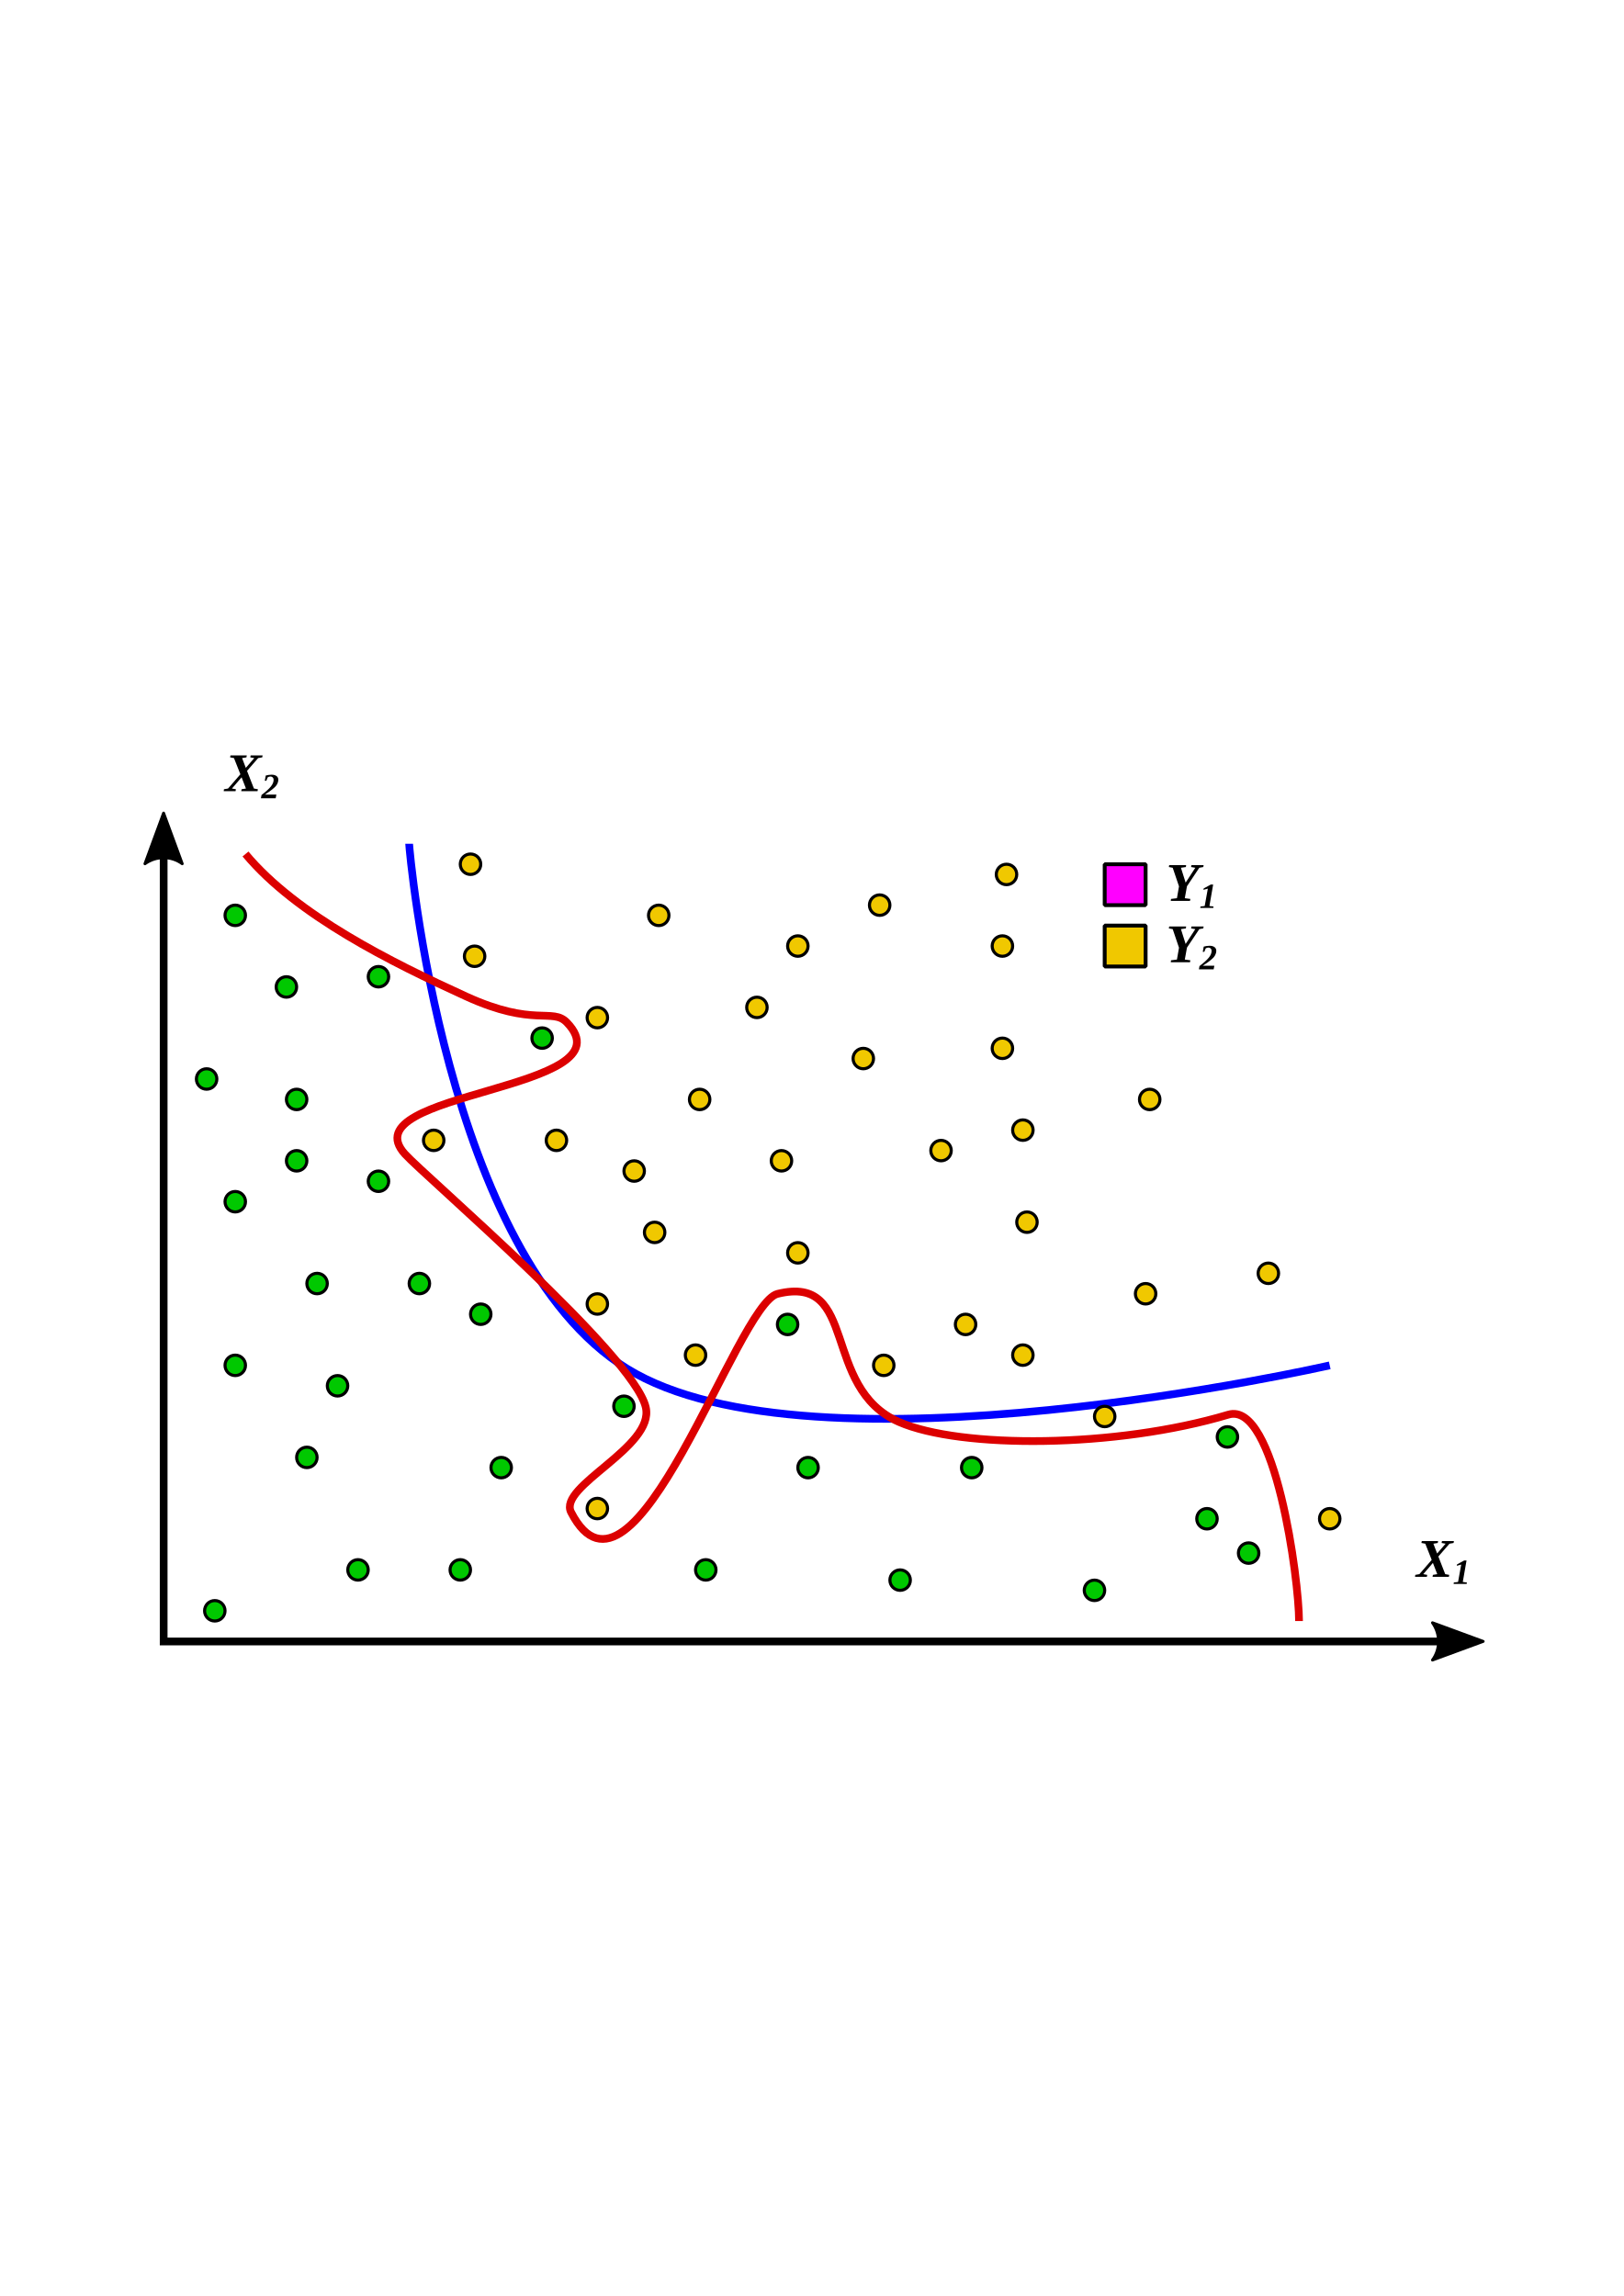
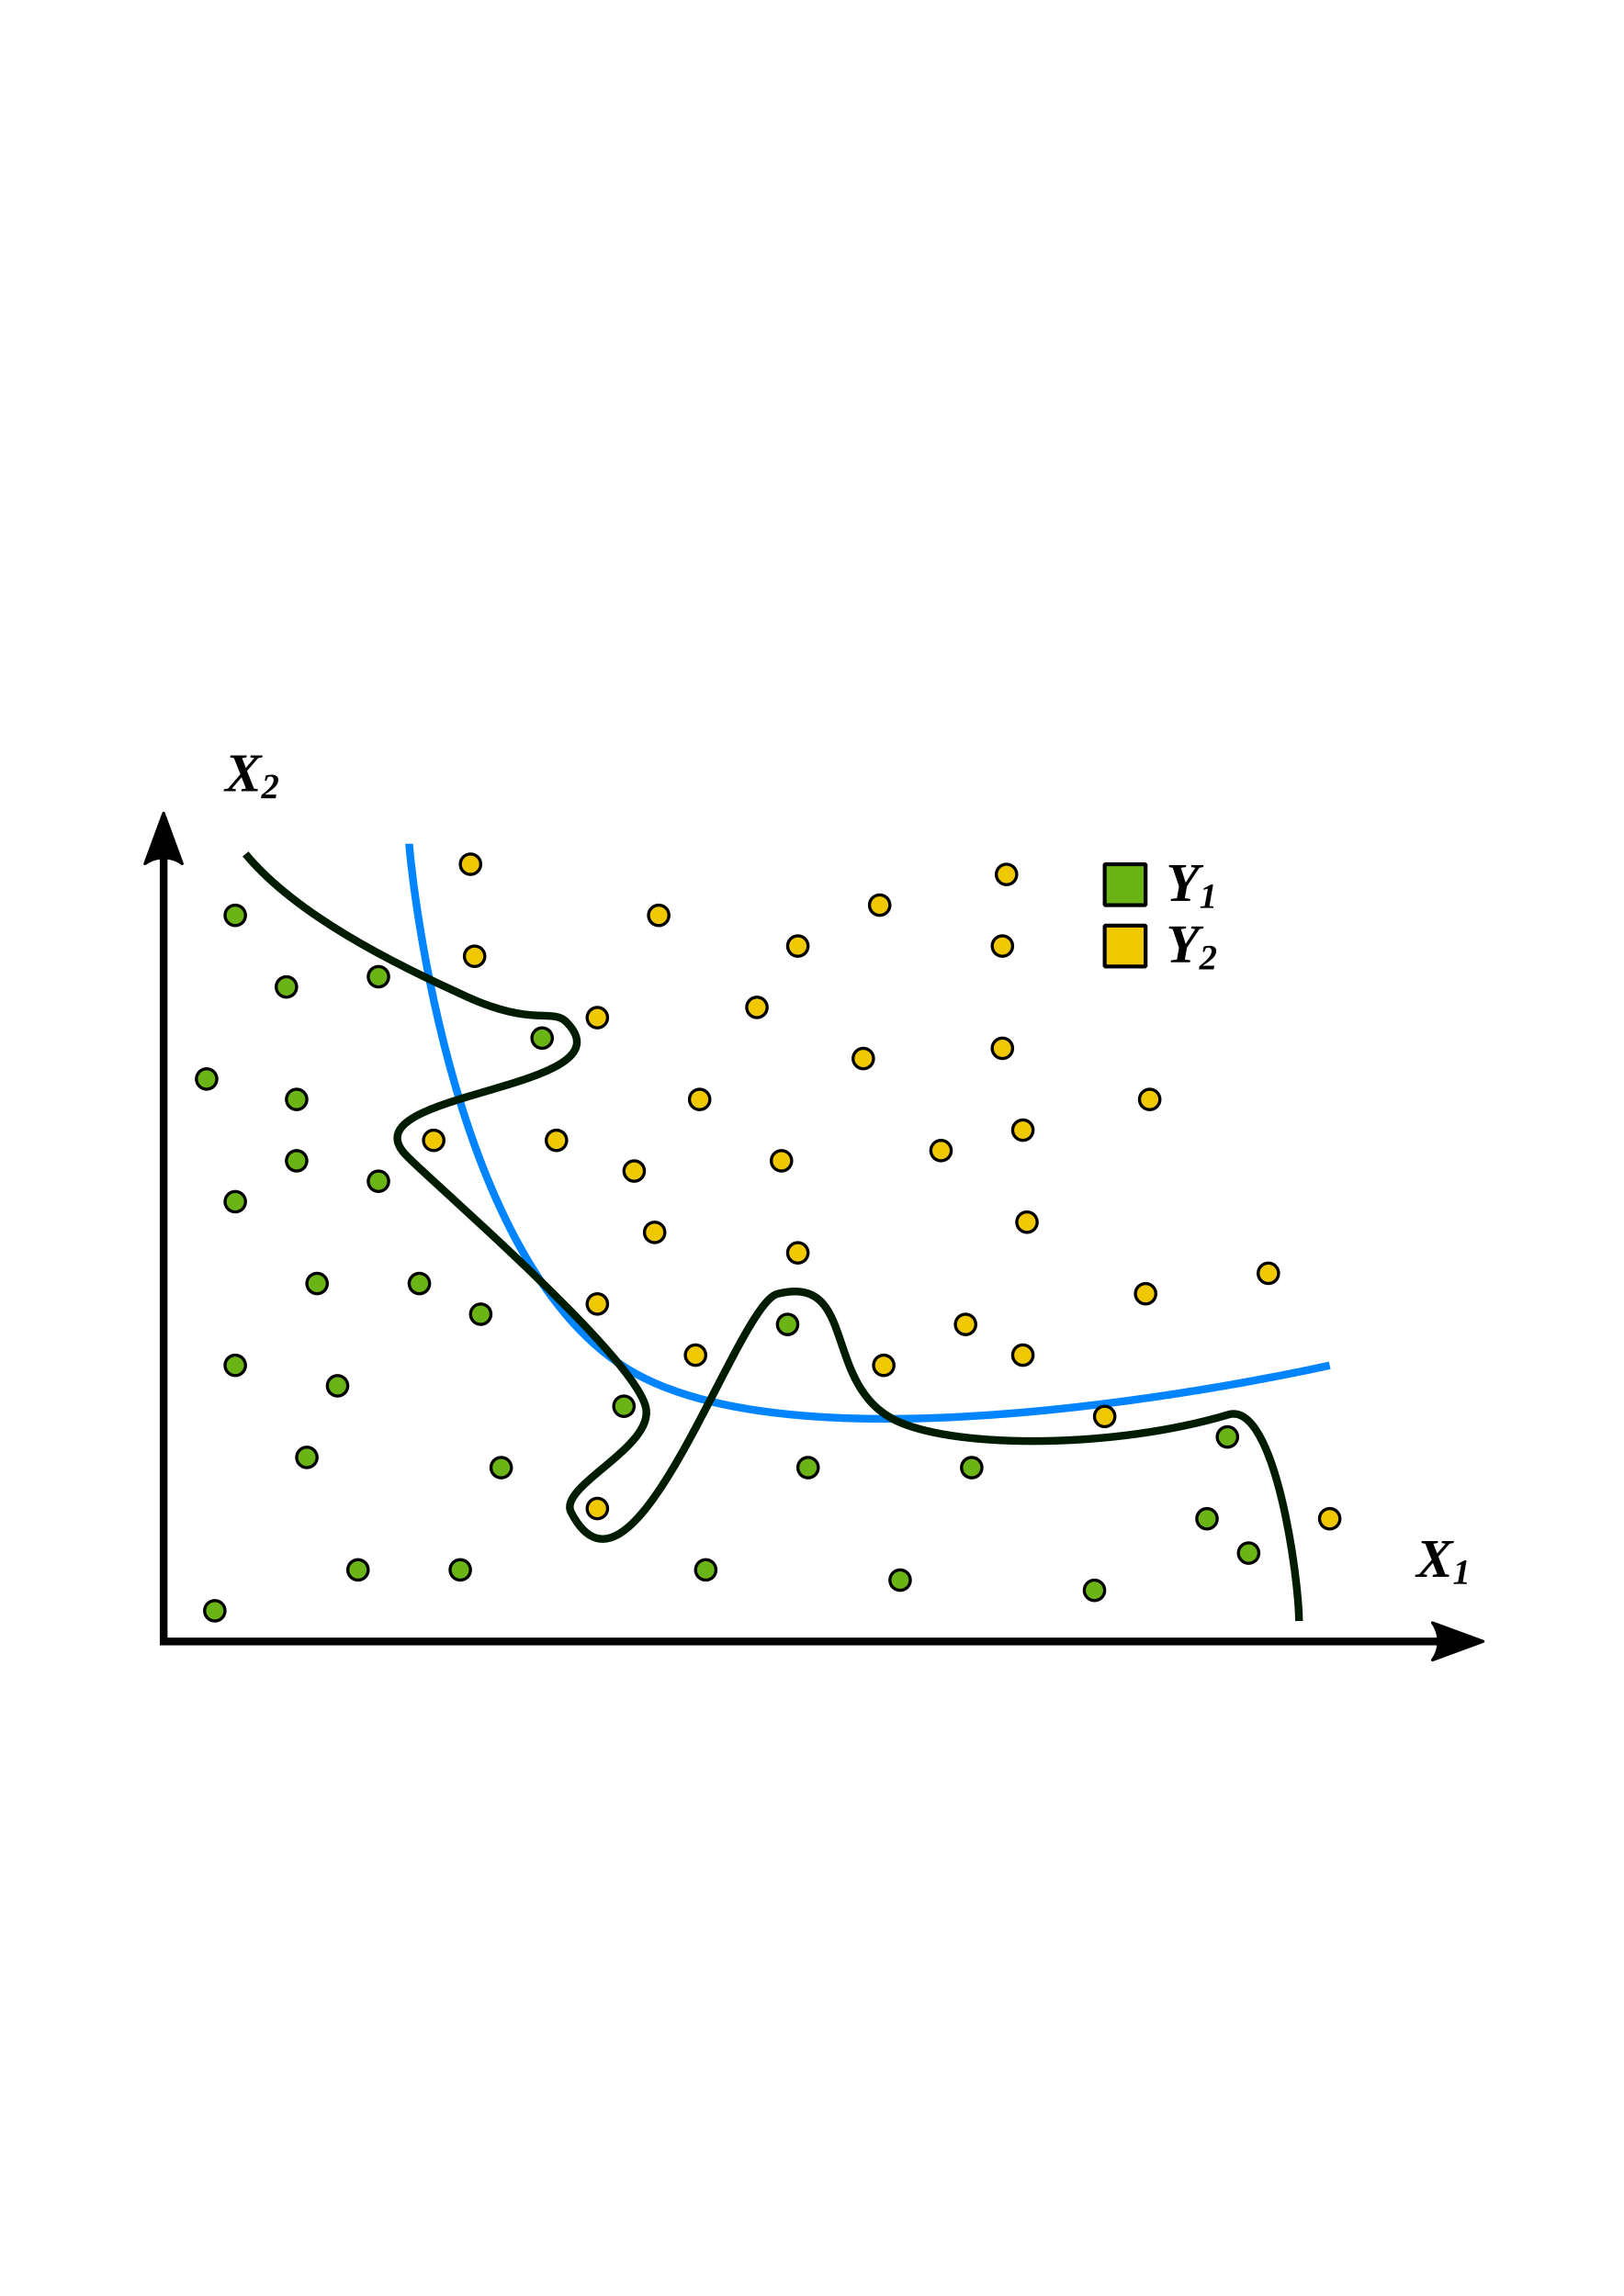
<svg xmlns="http://www.w3.org/2000/svg" width="210mm" height="297mm" viewBox="0 0 210 297" version="1.1" id="svg8">
  <defs id="defs2">
    <marker orient="auto" refY="0.0" refX="0.0" id="Arrow2Mend" style="overflow:visible;">
      <path id="path1000" style="fill-rule:evenodd;stroke-width:0.625;stroke-linejoin:round;stroke:#000000;stroke-opacity:1;fill:#000000;fill-opacity:1" d="M 8.719,4.034 L -2.207,0.016 L 8.719,-4.002 C 6.973,-1.63 6.983,1.616 8.719,4.034 z " transform="scale(0.6) rotate(180) translate(0,0)" />
    </marker>
    <marker orient="auto" refY="0.0" refX="0.0" id="Arrow2Mstart" style="overflow:visible">
      <path id="path997" style="fill-rule:evenodd;stroke-width:0.625;stroke-linejoin:round;stroke:#000000;stroke-opacity:1;fill:#000000;fill-opacity:1" d="M 8.719,4.034 L -2.207,0.016 L 8.719,-4.002 C 6.973,-1.63 6.983,1.616 8.719,4.034 z " transform="scale(0.6) translate(0,0)" />
    </marker>
    <marker orient="auto" refY="0.0" refX="0.0" id="Arrow2Lstart" style="overflow:visible">
      <path id="path991" style="fill-rule:evenodd;stroke-width:0.625;stroke-linejoin:round;stroke:#000000;stroke-opacity:1;fill:#000000;fill-opacity:1" d="M 8.719,4.034 L -2.207,0.016 L 8.719,-4.002 C 6.973,-1.63 6.983,1.616 8.719,4.034 z " transform="scale(1.1) translate(1,0)" />
    </marker>
    <marker orient="auto" refY="0.0" refX="0.0" id="Arrow1Lstart" style="overflow:visible">
      <path id="path973" d="M 0.0,0.0 L 5.0,-5.0 L -12.5,0.0 L 5.0,5.0 L 0.0,0.0 z " style="fill-rule:evenodd;stroke:#000000;stroke-width:1pt;stroke-opacity:1;fill:#000000;fill-opacity:1" transform="scale(0.8) translate(12.5,0)" />
    </marker>
    <marker orient="auto" refY="0.0" refX="0.0" id="TriangleInL" style="overflow:visible">
      <path id="path952" d="M 5.77,0.0 L -2.88,5.0 L -2.88,-5.0 L 5.77,0.0 z " style="fill-rule:evenodd;stroke:#000000;stroke-width:1pt;stroke-opacity:1;fill:#000000;fill-opacity:1" transform="scale(-0.8)" />
    </marker>
    <marker orient="auto" refY="0.0" refX="0.0" id="TriangleOutL" style="overflow:visible">
      <path id="path961" d="M 5.77,0.0 L -2.88,5.0 L -2.88,-5.0 L 5.77,0.0 z " style="fill-rule:evenodd;stroke:#000000;stroke-width:1pt;stroke-opacity:1;fill:#000000;fill-opacity:1" transform="scale(0.8)" />
    </marker>
    <marker orient="auto" refY="0.0" refX="0.0" id="marker1129" style="overflow:visible;">
      <path id="path1127" style="fill-rule:evenodd;stroke-width:0.625;stroke-linejoin:round;stroke:#000000;stroke-opacity:1;fill:#000000;fill-opacity:1" d="M 8.719,4.034 L -2.207,0.016 L 8.719,-4.002 C 6.973,-1.63 6.983,1.616 8.719,4.034 z " transform="scale(1.1) rotate(180) translate(1,0)" />
    </marker>
    <marker orient="auto" refY="0.0" refX="0.0" id="Arrow2Lend" style="overflow:visible;">
      <path id="path840" style="fill-rule:evenodd;stroke-width:0.625;stroke-linejoin:round;stroke:#000000;stroke-opacity:1;fill:#000000;fill-opacity:1" d="M 8.719,4.034 L -2.207,0.016 L 8.719,-4.002 C 6.973,-1.63 6.983,1.616 8.719,4.034 z " transform="scale(1.1) rotate(180) translate(1,0)" />
    </marker>
    <marker orient="auto" refY="0.0" refX="0.0" id="Arrow1Lend" style="overflow:visible;">
      <path id="path822" d="M 0.0,0.0 L 5.0,-5.0 L -12.5,0.0 L 5.0,5.0 L 0.0,0.0 z " style="fill-rule:evenodd;stroke:#000000;stroke-width:1pt;stroke-opacity:1;fill:#000000;fill-opacity:1" transform="scale(0.8) rotate(180) translate(12.5,0)" />
    </marker>
  </defs>
  <g id="layer1">
    <path style="fill:none;stroke:#000000;stroke-width:1;stroke-linecap:butt;stroke-linejoin:miter;stroke-opacity:1;stroke-miterlimit:4;stroke-dasharray:none;marker-end:url(#Arrow2Mend);marker-start:url(#Arrow2Mstart)" d="M 21.167,106.5 V 212.333 H 190.5" id="path817" />
-     <circle style="fill:#00c800;fill-opacity:1;stroke:#000000;stroke-width:0.4;stroke-linejoin:bevel;stroke-miterlimit:4;stroke-dasharray:none;stroke-opacity:1" id="path1265" cx="48.948" cy="126.344" r="1.323" />
+     <circle style="fill:#6ab416;fill-opacity:1;stroke:#000000;stroke-width:0.4;stroke-linejoin:bevel;stroke-miterlimit:4;stroke-dasharray:none;stroke-opacity:1" id="path1265" cx="48.948" cy="126.344" r="1.323" />
    <circle style="fill:#f0c800;fill-opacity:1;stroke:#000000;stroke-width:0.4;stroke-linejoin:bevel;stroke-miterlimit:4;stroke-dasharray:none;stroke-opacity:1" id="path1265-8" cx="61.383" cy="123.698" r="1.323" />
-     <path style="fill:none;stroke:#0000ff;stroke-width:1;stroke-linecap:butt;stroke-linejoin:miter;stroke-miterlimit:4;stroke-dasharray:none;stroke-opacity:1" d="m 52.917,109.146 c 0,0.655 4.602,53.32 28.174,67.892 24.049,14.867 90.889,-0.423 90.889,-0.423" id="path1282" />
-     <circle style="fill:#00c800;fill-opacity:1;stroke:#000000;stroke-width:0.4;stroke-linejoin:bevel;stroke-miterlimit:4;stroke-dasharray:none;stroke-opacity:1" id="path1265-9" cx="26.723" cy="139.573" r="1.323" />
-     <circle style="fill:#00c800;fill-opacity:1;stroke:#000000;stroke-width:0.4;stroke-linejoin:bevel;stroke-miterlimit:4;stroke-dasharray:none;stroke-opacity:1" id="path1265-4" cx="48.948" cy="152.802" r="1.323" />
-     <circle style="fill:#00c800;fill-opacity:1;stroke:#000000;stroke-width:0.4;stroke-linejoin:bevel;stroke-miterlimit:4;stroke-dasharray:none;stroke-opacity:1" id="path1265-5" cx="43.656" cy="179.26" r="1.323" />
-     <circle style="fill:#00c800;fill-opacity:1;stroke:#000000;stroke-width:0.4;stroke-linejoin:bevel;stroke-miterlimit:4;stroke-dasharray:none;stroke-opacity:1" id="path1265-0" cx="62.177" cy="170" r="1.323" />
-     <circle style="fill:#00c800;fill-opacity:1;stroke:#000000;stroke-width:0.4;stroke-linejoin:bevel;stroke-miterlimit:4;stroke-dasharray:none;stroke-opacity:1" id="path1265-59" cx="64.823" cy="189.844" r="1.323" />
-     <circle style="fill:#00c800;fill-opacity:1;stroke:#000000;stroke-width:0.4;stroke-linejoin:bevel;stroke-miterlimit:4;stroke-dasharray:none;stroke-opacity:1" id="path1265-43" cx="125.677" cy="189.844" r="1.323" />
-     <circle style="fill:#00c800;fill-opacity:1;stroke:#000000;stroke-width:0.4;stroke-linejoin:bevel;stroke-miterlimit:4;stroke-dasharray:none;stroke-opacity:1" id="path1265-97" cx="116.417" cy="204.396" r="1.323" />
-     <circle style="fill:#00c800;fill-opacity:1;stroke:#000000;stroke-width:0.4;stroke-linejoin:bevel;stroke-miterlimit:4;stroke-dasharray:none;stroke-opacity:1" id="path1265-92" cx="104.51" cy="189.844" r="1.323" />
-     <circle style="fill:#00c800;fill-opacity:1;stroke:#000000;stroke-width:0.4;stroke-linejoin:bevel;stroke-miterlimit:4;stroke-dasharray:none;stroke-opacity:1" id="path1265-6" cx="91.281" cy="203.073" r="1.323" />
-     <circle style="fill:#00c800;fill-opacity:1;stroke:#000000;stroke-width:0.4;stroke-linejoin:bevel;stroke-miterlimit:4;stroke-dasharray:none;stroke-opacity:1" id="path1265-2" cx="27.781" cy="208.365" r="1.323" />
-     <circle style="fill:#00c800;fill-opacity:1;stroke:#000000;stroke-width:0.4;stroke-linejoin:bevel;stroke-miterlimit:4;stroke-dasharray:none;stroke-opacity:1" id="path1265-41" cx="101.865" cy="171.323" r="1.323" />
-     <circle style="fill:#00c800;fill-opacity:1;stroke:#000000;stroke-width:0.4;stroke-linejoin:bevel;stroke-miterlimit:4;stroke-dasharray:none;stroke-opacity:1" id="path1265-63" cx="70.115" cy="134.281" r="1.323" />
-     <circle style="fill:#00c800;fill-opacity:1;stroke:#000000;stroke-width:0.4;stroke-linejoin:bevel;stroke-miterlimit:4;stroke-dasharray:none;stroke-opacity:1" id="path1265-44" cx="156.104" cy="196.458" r="1.323" />
+     <path style="fill:none;stroke:#0084ff;stroke-width:1;stroke-linecap:butt;stroke-linejoin:miter;stroke-miterlimit:4;stroke-dasharray:none;stroke-opacity:1" d="m 52.917,109.146 c 0,0.655 4.602,53.32 28.174,67.892 24.049,14.867 90.889,-0.423 90.889,-0.423" id="path1282" />
+     <circle style="fill:#6ab416;fill-opacity:1;stroke:#000000;stroke-width:0.4;stroke-linejoin:bevel;stroke-miterlimit:4;stroke-dasharray:none;stroke-opacity:1" id="path1265-9" cx="26.723" cy="139.573" r="1.323" />
+     <circle style="fill:#6ab416;fill-opacity:1;stroke:#000000;stroke-width:0.4;stroke-linejoin:bevel;stroke-miterlimit:4;stroke-dasharray:none;stroke-opacity:1" id="path1265-4" cx="48.948" cy="152.802" r="1.323" />
+     <circle style="fill:#6ab416;fill-opacity:1;stroke:#000000;stroke-width:0.4;stroke-linejoin:bevel;stroke-miterlimit:4;stroke-dasharray:none;stroke-opacity:1" id="path1265-5" cx="43.656" cy="179.26" r="1.323" />
+     <circle style="fill:#6ab416;fill-opacity:1;stroke:#000000;stroke-width:0.4;stroke-linejoin:bevel;stroke-miterlimit:4;stroke-dasharray:none;stroke-opacity:1" id="path1265-0" cx="62.177" cy="170" r="1.323" />
+     <circle style="fill:#6ab416;fill-opacity:1;stroke:#000000;stroke-width:0.4;stroke-linejoin:bevel;stroke-miterlimit:4;stroke-dasharray:none;stroke-opacity:1" id="path1265-59" cx="64.823" cy="189.844" r="1.323" />
+     <circle style="fill:#6ab416;fill-opacity:1;stroke:#000000;stroke-width:0.4;stroke-linejoin:bevel;stroke-miterlimit:4;stroke-dasharray:none;stroke-opacity:1" id="path1265-43" cx="125.677" cy="189.844" r="1.323" />
+     <circle style="fill:#6ab416;fill-opacity:1;stroke:#000000;stroke-width:0.4;stroke-linejoin:bevel;stroke-miterlimit:4;stroke-dasharray:none;stroke-opacity:1" id="path1265-97" cx="116.417" cy="204.396" r="1.323" />
+     <circle style="fill:#6ab416;fill-opacity:1;stroke:#000000;stroke-width:0.4;stroke-linejoin:bevel;stroke-miterlimit:4;stroke-dasharray:none;stroke-opacity:1" id="path1265-92" cx="104.51" cy="189.844" r="1.323" />
+     <circle style="fill:#6ab416;fill-opacity:1;stroke:#000000;stroke-width:0.4;stroke-linejoin:bevel;stroke-miterlimit:4;stroke-dasharray:none;stroke-opacity:1" id="path1265-6" cx="91.281" cy="203.073" r="1.323" />
+     <circle style="fill:#6ab416;fill-opacity:1;stroke:#000000;stroke-width:0.4;stroke-linejoin:bevel;stroke-miterlimit:4;stroke-dasharray:none;stroke-opacity:1" id="path1265-2" cx="27.781" cy="208.365" r="1.323" />
+     <circle style="fill:#6ab416;fill-opacity:1;stroke:#000000;stroke-width:0.4;stroke-linejoin:bevel;stroke-miterlimit:4;stroke-dasharray:none;stroke-opacity:1" id="path1265-41" cx="101.865" cy="171.323" r="1.323" />
+     <circle style="fill:#6ab416;fill-opacity:1;stroke:#000000;stroke-width:0.4;stroke-linejoin:bevel;stroke-miterlimit:4;stroke-dasharray:none;stroke-opacity:1" id="path1265-63" cx="70.115" cy="134.281" r="1.323" />
+     <circle style="fill:#6ab416;fill-opacity:1;stroke:#000000;stroke-width:0.4;stroke-linejoin:bevel;stroke-miterlimit:4;stroke-dasharray:none;stroke-opacity:1" id="path1265-44" cx="156.104" cy="196.458" r="1.323" />
    <circle style="fill:#f0c800;fill-opacity:1;stroke:#000000;stroke-width:0.4;stroke-linejoin:bevel;stroke-miterlimit:4;stroke-dasharray:none;stroke-opacity:1" id="path1265-8-8" cx="77.258" cy="131.635" r="1.323" />
    <circle style="fill:#f0c800;fill-opacity:1;stroke:#000000;stroke-width:0.4;stroke-linejoin:bevel;stroke-miterlimit:4;stroke-dasharray:none;stroke-opacity:1" id="path1265-8-7" cx="101.071" cy="150.156" r="1.323" />
    <circle style="fill:#f0c800;fill-opacity:1;stroke:#000000;stroke-width:0.4;stroke-linejoin:bevel;stroke-miterlimit:4;stroke-dasharray:none;stroke-opacity:1" id="path1265-8-76" cx="90.488" cy="142.219" r="1.323" />
    <circle style="fill:#f0c800;fill-opacity:1;stroke:#000000;stroke-width:0.4;stroke-linejoin:bevel;stroke-miterlimit:4;stroke-dasharray:none;stroke-opacity:1" id="path1265-8-0" cx="77.258" cy="168.677" r="1.323" />
    <circle style="fill:#f0c800;fill-opacity:1;stroke:#000000;stroke-width:0.4;stroke-linejoin:bevel;stroke-miterlimit:4;stroke-dasharray:none;stroke-opacity:1" id="path1265-8-2" cx="148.696" cy="142.219" r="1.323" />
    <circle style="fill:#f0c800;fill-opacity:1;stroke:#000000;stroke-width:0.4;stroke-linejoin:bevel;stroke-miterlimit:4;stroke-dasharray:none;stroke-opacity:1" id="path1265-8-5" cx="130.175" cy="113.115" r="1.323" />
    <circle style="fill:#f0c800;fill-opacity:1;stroke:#000000;stroke-width:0.4;stroke-linejoin:bevel;stroke-miterlimit:4;stroke-dasharray:none;stroke-opacity:1" id="path1265-8-81" cx="124.883" cy="171.323" r="1.323" />
    <circle style="fill:#f0c800;fill-opacity:1;stroke:#000000;stroke-width:0.4;stroke-linejoin:bevel;stroke-miterlimit:4;stroke-dasharray:none;stroke-opacity:1" id="path1265-8-4" cx="56.092" cy="147.51" r="1.323" />
    <circle style="fill:#f0c800;fill-opacity:1;stroke:#000000;stroke-width:0.4;stroke-linejoin:bevel;stroke-miterlimit:4;stroke-dasharray:none;stroke-opacity:1" id="path1265-8-3" cx="71.967" cy="147.51" r="1.323" />
    <circle style="fill:#f0c800;fill-opacity:1;stroke:#000000;stroke-width:0.4;stroke-linejoin:bevel;stroke-miterlimit:4;stroke-dasharray:none;stroke-opacity:1" id="path1265-8-78" cx="114.3" cy="176.615" r="1.323" />
    <circle style="fill:#f0c800;fill-opacity:1;stroke:#000000;stroke-width:0.4;stroke-linejoin:bevel;stroke-miterlimit:4;stroke-dasharray:none;stroke-opacity:1" id="path1265-8-55" cx="77.258" cy="195.135" r="1.323" />
    <circle style="fill:#f0c800;fill-opacity:1;stroke:#000000;stroke-width:0.4;stroke-linejoin:bevel;stroke-miterlimit:4;stroke-dasharray:none;stroke-opacity:1" id="path1265-8-40" cx="111.654" cy="136.927" r="1.323" />
    <circle style="fill:#f0c800;fill-opacity:1;stroke:#000000;stroke-width:0.4;stroke-linejoin:bevel;stroke-miterlimit:4;stroke-dasharray:none;stroke-opacity:1" id="path1265-8-07" cx="132.821" cy="158.094" r="1.323" />
    <circle style="fill:#f0c800;fill-opacity:1;stroke:#000000;stroke-width:0.4;stroke-linejoin:bevel;stroke-miterlimit:4;stroke-dasharray:none;stroke-opacity:1" id="path1265-8-71" cx="85.196" cy="118.406" r="1.323" />
    <circle style="fill:#f0c800;fill-opacity:1;stroke:#000000;stroke-width:0.4;stroke-linejoin:bevel;stroke-miterlimit:4;stroke-dasharray:none;stroke-opacity:1" id="path1265-8-87" cx="164.042" cy="164.708" r="1.323" />
-     <path style="fill:none;stroke:#dc0000;stroke-width:1;stroke-linecap:butt;stroke-linejoin:miter;stroke-miterlimit:4;stroke-dasharray:none;stroke-opacity:1" d="m 31.75,110.469 c 6.615,7.938 18.891,14.021 28.561,18.435 8.77,4.002 11.126,1.409 13.01,3.364 8.553,8.876 -28.344,8.834 -20.946,17.016 2.612,2.888 29.645,26.008 31.15,32.777 1.142,5.138 -11.401,10.179 -9.664,13.555 8.066,15.678 21.389,-26.939 26.695,-28.247 10.567,-2.607 5.545,12.119 15.719,16.571 7.964,3.485 28.096,3.392 42.592,-0.949 6.071,-1.818 9.143,21.406 9.143,26.697" id="path1282-1" />
+     <path style="fill:none;stroke:#001c00;stroke-width:1;stroke-linecap:butt;stroke-linejoin:miter;stroke-miterlimit:4;stroke-dasharray:none;stroke-opacity:1" d="m 31.75,110.469 c 6.615,7.938 18.891,14.021 28.561,18.435 8.77,4.002 11.126,1.409 13.01,3.364 8.553,8.876 -28.344,8.834 -20.946,17.016 2.612,2.888 29.645,26.008 31.15,32.777 1.142,5.138 -11.401,10.179 -9.664,13.555 8.066,15.678 21.389,-26.939 26.695,-28.247 10.567,-2.607 5.545,12.119 15.719,16.571 7.964,3.485 28.096,3.392 42.592,-0.949 6.071,-1.818 9.143,21.406 9.143,26.697" id="path1282-1" />
    <text xml:space="preserve" style="font-style:normal;font-variant:normal;font-weight:normal;font-stretch:normal;font-size:4.586px;line-height:1.25;font-family:'Times New Roman';-inkscape-font-specification:'Times New Roman, Normal';font-variant-ligatures:normal;font-variant-caps:normal;font-variant-numeric:normal;font-feature-settings:normal;text-align:start;letter-spacing:0px;word-spacing:0px;writing-mode:lr-tb;text-anchor:start;fill:#000000;fill-opacity:1;stroke:none;stroke-width:0.265" x="183.184" y="203.972" id="text1509">
      <tspan x="183.184" y="203.972" style="font-style:italic;font-weight:bold;font-size:7.056px;line-height:1.25;stroke-width:0.265" id="tspan1515">X<tspan style="font-style:italic;font-weight:bold;font-size:65%;baseline-shift:sub" id="tspan1520">1</tspan>
      </tspan>
    </text>
    <text xml:space="preserve" style="font-style:normal;font-variant:normal;font-weight:normal;font-stretch:normal;font-size:4.586px;line-height:1.25;font-family:'Times New Roman';-inkscape-font-specification:'Times New Roman, Normal';font-variant-ligatures:normal;font-variant-caps:normal;font-variant-numeric:normal;font-feature-settings:normal;text-align:start;letter-spacing:0px;word-spacing:0px;writing-mode:lr-tb;text-anchor:start;fill:#000000;fill-opacity:1;stroke:none;stroke-width:0.265" x="29.104" y="102.342" id="text1509-7">
      <tspan x="29.104" y="102.342" style="font-style:italic;font-weight:bold;font-size:7.056px;line-height:1.25;stroke-width:0.265" id="tspan1515-5">X<tspan style="font-style:italic;font-weight:bold;font-size:4.586px;baseline-shift:sub;stroke-width:0.265" id="tspan1520-8">2</tspan>
      </tspan>
    </text>
-     <rect style="fill:#ff00ff;fill-opacity:1;stroke:#000000;stroke-width:0.5;stroke-linejoin:bevel;stroke-miterlimit:4;stroke-dasharray:none;stroke-opacity:1" id="rect1547" width="5.292" height="5.292" x="142.875" y="111.792" />
+     <rect style="fill:#6ab416;fill-opacity:1;stroke:#000000;stroke-width:0.5;stroke-linejoin:bevel;stroke-miterlimit:4;stroke-dasharray:none;stroke-opacity:1" id="rect1547" width="5.292" height="5.292" x="142.875" y="111.792" />
    <rect style="fill:#f0c800;fill-opacity:1;stroke:#000000;stroke-width:0.5;stroke-linejoin:bevel;stroke-miterlimit:4;stroke-dasharray:none;stroke-opacity:1" id="rect1549" width="5.292" height="5.292" x="142.875" y="119.729" />
    <text xml:space="preserve" style="font-style:normal;font-variant:normal;font-weight:normal;font-stretch:normal;font-size:4.586px;line-height:1.25;font-family:'Times New Roman';-inkscape-font-specification:'Times New Roman, Normal';font-variant-ligatures:normal;font-variant-caps:normal;font-variant-numeric:normal;font-feature-settings:normal;text-align:start;letter-spacing:0px;word-spacing:0px;writing-mode:lr-tb;text-anchor:start;fill:#000000;fill-opacity:1;stroke:none;stroke-width:0.265" x="150.812" y="116.532" id="text1509-7-1">
      <tspan x="150.812" y="116.532" style="font-style:italic;font-weight:bold;font-size:7.056px;line-height:1.25;stroke-width:0.265" id="tspan1515-5-6">Y<tspan style="font-size:65%;baseline-shift:sub" id="tspan1593">1</tspan>
      </tspan>
    </text>
    <text xml:space="preserve" style="font-style:normal;font-variant:normal;font-weight:normal;font-stretch:normal;font-size:4.586px;line-height:1.25;font-family:'Times New Roman';-inkscape-font-specification:'Times New Roman, Normal';font-variant-ligatures:normal;font-variant-caps:normal;font-variant-numeric:normal;font-feature-settings:normal;text-align:start;letter-spacing:0px;word-spacing:0px;writing-mode:lr-tb;text-anchor:start;fill:#000000;fill-opacity:1;stroke:none;stroke-width:0.265" x="150.812" y="124.47" id="text1509-7-1-4">
      <tspan x="150.812" y="124.47" style="font-style:italic;font-weight:bold;font-size:7.056px;line-height:1.25;stroke-width:0.265" id="tspan1515-5-6-2">Y<tspan style="font-style:italic;font-weight:bold;font-size:4.586px;baseline-shift:sub;stroke-width:0.265" id="tspan1520-8-4-7">2</tspan>
      </tspan>
    </text>
-     <circle style="fill:#00c800;fill-opacity:1;stroke:#000000;stroke-width:0.4;stroke-linejoin:bevel;stroke-miterlimit:4;stroke-dasharray:none;stroke-opacity:1" id="path1265-53" cx="30.427" cy="118.406" r="1.323" />
-     <circle style="fill:#00c800;fill-opacity:1;stroke:#000000;stroke-width:0.4;stroke-linejoin:bevel;stroke-miterlimit:4;stroke-dasharray:none;stroke-opacity:1" id="path1265-60" cx="38.365" cy="142.219" r="1.323" />
-     <circle style="fill:#00c800;fill-opacity:1;stroke:#000000;stroke-width:0.4;stroke-linejoin:bevel;stroke-miterlimit:4;stroke-dasharray:none;stroke-opacity:1" id="path1265-57" cx="41.01" cy="166.031" r="1.323" />
-     <circle style="fill:#00c800;fill-opacity:1;stroke:#000000;stroke-width:0.4;stroke-linejoin:bevel;stroke-miterlimit:4;stroke-dasharray:none;stroke-opacity:1" id="path1265-65" cx="141.552" cy="205.719" r="1.323" />
-     <circle style="fill:#00c800;fill-opacity:1;stroke:#000000;stroke-width:0.4;stroke-linejoin:bevel;stroke-miterlimit:4;stroke-dasharray:none;stroke-opacity:1" id="path1265-00" cx="161.49" cy="200.9" r="1.323" />
-     <circle style="fill:#00c800;fill-opacity:1;stroke:#000000;stroke-width:0.4;stroke-linejoin:bevel;stroke-miterlimit:4;stroke-dasharray:none;stroke-opacity:1" id="path1265-87" cx="59.531" cy="203.073" r="1.323" />
-     <circle style="fill:#00c800;fill-opacity:1;stroke:#000000;stroke-width:0.4;stroke-linejoin:bevel;stroke-miterlimit:4;stroke-dasharray:none;stroke-opacity:1" id="path1265-976" cx="39.688" cy="188.521" r="1.323" />
-     <circle style="fill:#00c800;fill-opacity:1;stroke:#000000;stroke-width:0.4;stroke-linejoin:bevel;stroke-miterlimit:4;stroke-dasharray:none;stroke-opacity:1" id="path1265-24" cx="80.698" cy="181.906" r="1.323" />
+     <circle style="fill:#6ab416;fill-opacity:1;stroke:#000000;stroke-width:0.4;stroke-linejoin:bevel;stroke-miterlimit:4;stroke-dasharray:none;stroke-opacity:1" id="path1265-53" cx="30.427" cy="118.406" r="1.323" />
+     <circle style="fill:#6ab416;fill-opacity:1;stroke:#000000;stroke-width:0.4;stroke-linejoin:bevel;stroke-miterlimit:4;stroke-dasharray:none;stroke-opacity:1" id="path1265-60" cx="38.365" cy="142.219" r="1.323" />
+     <circle style="fill:#6ab416;fill-opacity:1;stroke:#000000;stroke-width:0.4;stroke-linejoin:bevel;stroke-miterlimit:4;stroke-dasharray:none;stroke-opacity:1" id="path1265-57" cx="41.01" cy="166.031" r="1.323" />
+     <circle style="fill:#6ab416;fill-opacity:1;stroke:#000000;stroke-width:0.4;stroke-linejoin:bevel;stroke-miterlimit:4;stroke-dasharray:none;stroke-opacity:1" id="path1265-65" cx="141.552" cy="205.719" r="1.323" />
+     <circle style="fill:#6ab416;fill-opacity:1;stroke:#000000;stroke-width:0.4;stroke-linejoin:bevel;stroke-miterlimit:4;stroke-dasharray:none;stroke-opacity:1" id="path1265-00" cx="161.49" cy="200.9" r="1.323" />
+     <circle style="fill:#6ab416;fill-opacity:1;stroke:#000000;stroke-width:0.4;stroke-linejoin:bevel;stroke-miterlimit:4;stroke-dasharray:none;stroke-opacity:1" id="path1265-87" cx="59.531" cy="203.073" r="1.323" />
+     <circle style="fill:#6ab416;fill-opacity:1;stroke:#000000;stroke-width:0.4;stroke-linejoin:bevel;stroke-miterlimit:4;stroke-dasharray:none;stroke-opacity:1" id="path1265-976" cx="39.688" cy="188.521" r="1.323" />
+     <circle style="fill:#6ab416;fill-opacity:1;stroke:#000000;stroke-width:0.4;stroke-linejoin:bevel;stroke-miterlimit:4;stroke-dasharray:none;stroke-opacity:1" id="path1265-24" cx="80.698" cy="181.906" r="1.323" />
    <circle style="fill:#f0c800;fill-opacity:1;stroke:#000000;stroke-width:0.4;stroke-linejoin:bevel;stroke-miterlimit:4;stroke-dasharray:none;stroke-opacity:1" id="path1265-8-87-9" cx="148.167" cy="167.354" r="1.323" />
    <circle style="fill:#f0c800;fill-opacity:1;stroke:#000000;stroke-width:0.4;stroke-linejoin:bevel;stroke-miterlimit:4;stroke-dasharray:none;stroke-opacity:1" id="path1265-8-87-7" cx="171.979" cy="196.458" r="1.323" />
-     <circle style="fill:#00c800;fill-opacity:1;stroke:#000000;stroke-width:0.4;stroke-linejoin:bevel;stroke-miterlimit:4;stroke-dasharray:none;stroke-opacity:1" id="path1265-44-5" cx="158.75" cy="185.875" r="1.323" />
+     <circle style="fill:#6ab416;fill-opacity:1;stroke:#000000;stroke-width:0.4;stroke-linejoin:bevel;stroke-miterlimit:4;stroke-dasharray:none;stroke-opacity:1" id="path1265-44-5" cx="158.75" cy="185.875" r="1.323" />
    <circle style="fill:#f0c800;fill-opacity:1;stroke:#000000;stroke-width:0.4;stroke-linejoin:bevel;stroke-miterlimit:4;stroke-dasharray:none;stroke-opacity:1" id="path1265-8-87-7-9" cx="84.667" cy="159.417" r="1.323" />
    <circle style="fill:#f0c800;fill-opacity:1;stroke:#000000;stroke-width:0.4;stroke-linejoin:bevel;stroke-miterlimit:4;stroke-dasharray:none;stroke-opacity:1" id="path1265-8-87-7-0" cx="82.021" cy="151.479" r="1.323" />
    <circle style="fill:#f0c800;fill-opacity:1;stroke:#000000;stroke-width:0.4;stroke-linejoin:bevel;stroke-miterlimit:4;stroke-dasharray:none;stroke-opacity:1" id="path1265-8-87-7-90" cx="60.854" cy="111.792" r="1.323" />
    <circle style="fill:#f0c800;fill-opacity:1;stroke:#000000;stroke-width:0.4;stroke-linejoin:bevel;stroke-miterlimit:4;stroke-dasharray:none;stroke-opacity:1" id="path1265-8-87-7-8" cx="97.896" cy="130.312" r="1.323" />
    <circle style="fill:#f0c800;fill-opacity:1;stroke:#000000;stroke-width:0.4;stroke-linejoin:bevel;stroke-miterlimit:4;stroke-dasharray:none;stroke-opacity:1" id="path1265-8-87-7-3" cx="121.708" cy="148.833" r="1.323" />
    <circle style="fill:#f0c800;fill-opacity:1;stroke:#000000;stroke-width:0.4;stroke-linejoin:bevel;stroke-miterlimit:4;stroke-dasharray:none;stroke-opacity:1" id="path1265-8-87-7-1" cx="103.188" cy="162.062" r="1.323" />
    <circle style="fill:#f0c800;fill-opacity:1;stroke:#000000;stroke-width:0.4;stroke-linejoin:bevel;stroke-miterlimit:4;stroke-dasharray:none;stroke-opacity:1" id="path1265-8-87-7-6" cx="89.958" cy="175.292" r="1.323" />
    <circle style="fill:#f0c800;fill-opacity:1;stroke:#000000;stroke-width:0.4;stroke-linejoin:bevel;stroke-miterlimit:4;stroke-dasharray:none;stroke-opacity:1" id="path1265-8-87-7-4" cx="142.875" cy="183.229" r="1.323" />
    <circle style="fill:#f0c800;fill-opacity:1;stroke:#000000;stroke-width:0.4;stroke-linejoin:bevel;stroke-miterlimit:4;stroke-dasharray:none;stroke-opacity:1" id="path1265-8-87-7-41" cx="132.292" cy="175.292" r="1.323" />
    <circle style="fill:#f0c800;fill-opacity:1;stroke:#000000;stroke-width:0.4;stroke-linejoin:bevel;stroke-miterlimit:4;stroke-dasharray:none;stroke-opacity:1" id="path1265-8-87-7-14" cx="132.292" cy="146.188" r="1.323" />
    <circle style="fill:#f0c800;fill-opacity:1;stroke:#000000;stroke-width:0.4;stroke-linejoin:bevel;stroke-miterlimit:4;stroke-dasharray:none;stroke-opacity:1" id="path1265-8-87-7-01" cx="129.646" cy="135.604" r="1.323" />
    <circle style="fill:#f0c800;fill-opacity:1;stroke:#000000;stroke-width:0.4;stroke-linejoin:bevel;stroke-miterlimit:4;stroke-dasharray:none;stroke-opacity:1" id="path1265-8-87-7-69" cx="113.771" cy="117.083" r="1.323" />
    <circle style="fill:#f0c800;fill-opacity:1;stroke:#000000;stroke-width:0.4;stroke-linejoin:bevel;stroke-miterlimit:4;stroke-dasharray:none;stroke-opacity:1" id="path1265-8-87-7-16" cx="103.188" cy="122.375" r="1.323" />
    <circle style="fill:#f0c800;fill-opacity:1;stroke:#000000;stroke-width:0.4;stroke-linejoin:bevel;stroke-miterlimit:4;stroke-dasharray:none;stroke-opacity:1" id="path1265-8-87-7-34" cx="129.646" cy="122.375" r="1.323" />
-     <circle style="fill:#00c800;fill-opacity:1;stroke:#000000;stroke-width:0.4;stroke-linejoin:bevel;stroke-miterlimit:4;stroke-dasharray:none;stroke-opacity:1" id="path1265-57-3" cx="30.427" cy="155.448" r="1.323" />
-     <circle style="fill:#00c800;fill-opacity:1;stroke:#000000;stroke-width:0.4;stroke-linejoin:bevel;stroke-miterlimit:4;stroke-dasharray:none;stroke-opacity:1" id="path1265-57-6" cx="38.365" cy="150.156" r="1.323" />
-     <circle style="fill:#00c800;fill-opacity:1;stroke:#000000;stroke-width:0.4;stroke-linejoin:bevel;stroke-miterlimit:4;stroke-dasharray:none;stroke-opacity:1" id="path1265-57-67" cx="30.427" cy="176.615" r="1.323" />
-     <circle style="fill:#00c800;fill-opacity:1;stroke:#000000;stroke-width:0.4;stroke-linejoin:bevel;stroke-miterlimit:4;stroke-dasharray:none;stroke-opacity:1" id="path1265-57-2" cx="46.302" cy="203.073" r="1.323" />
-     <circle style="fill:#00c800;fill-opacity:1;stroke:#000000;stroke-width:0.4;stroke-linejoin:bevel;stroke-miterlimit:4;stroke-dasharray:none;stroke-opacity:1" id="path1265-57-0" cx="54.24" cy="166.031" r="1.323" />
-     <circle style="fill:#00c800;fill-opacity:1;stroke:#000000;stroke-width:0.4;stroke-linejoin:bevel;stroke-miterlimit:4;stroke-dasharray:none;stroke-opacity:1" id="path1265-57-7" cx="37.042" cy="127.667" r="1.323" />
+     <circle style="fill:#6ab416;fill-opacity:1;stroke:#000000;stroke-width:0.4;stroke-linejoin:bevel;stroke-miterlimit:4;stroke-dasharray:none;stroke-opacity:1" id="path1265-57-3" cx="30.427" cy="155.448" r="1.323" />
+     <circle style="fill:#6ab416;fill-opacity:1;stroke:#000000;stroke-width:0.4;stroke-linejoin:bevel;stroke-miterlimit:4;stroke-dasharray:none;stroke-opacity:1" id="path1265-57-6" cx="38.365" cy="150.156" r="1.323" />
+     <circle style="fill:#6ab416;fill-opacity:1;stroke:#000000;stroke-width:0.4;stroke-linejoin:bevel;stroke-miterlimit:4;stroke-dasharray:none;stroke-opacity:1" id="path1265-57-67" cx="30.427" cy="176.615" r="1.323" />
+     <circle style="fill:#6ab416;fill-opacity:1;stroke:#000000;stroke-width:0.4;stroke-linejoin:bevel;stroke-miterlimit:4;stroke-dasharray:none;stroke-opacity:1" id="path1265-57-2" cx="46.302" cy="203.073" r="1.323" />
+     <circle style="fill:#6ab416;fill-opacity:1;stroke:#000000;stroke-width:0.4;stroke-linejoin:bevel;stroke-miterlimit:4;stroke-dasharray:none;stroke-opacity:1" id="path1265-57-0" cx="54.24" cy="166.031" r="1.323" />
+     <circle style="fill:#6ab416;fill-opacity:1;stroke:#000000;stroke-width:0.4;stroke-linejoin:bevel;stroke-miterlimit:4;stroke-dasharray:none;stroke-opacity:1" id="path1265-57-7" cx="37.042" cy="127.667" r="1.323" />
  </g>
</svg>
